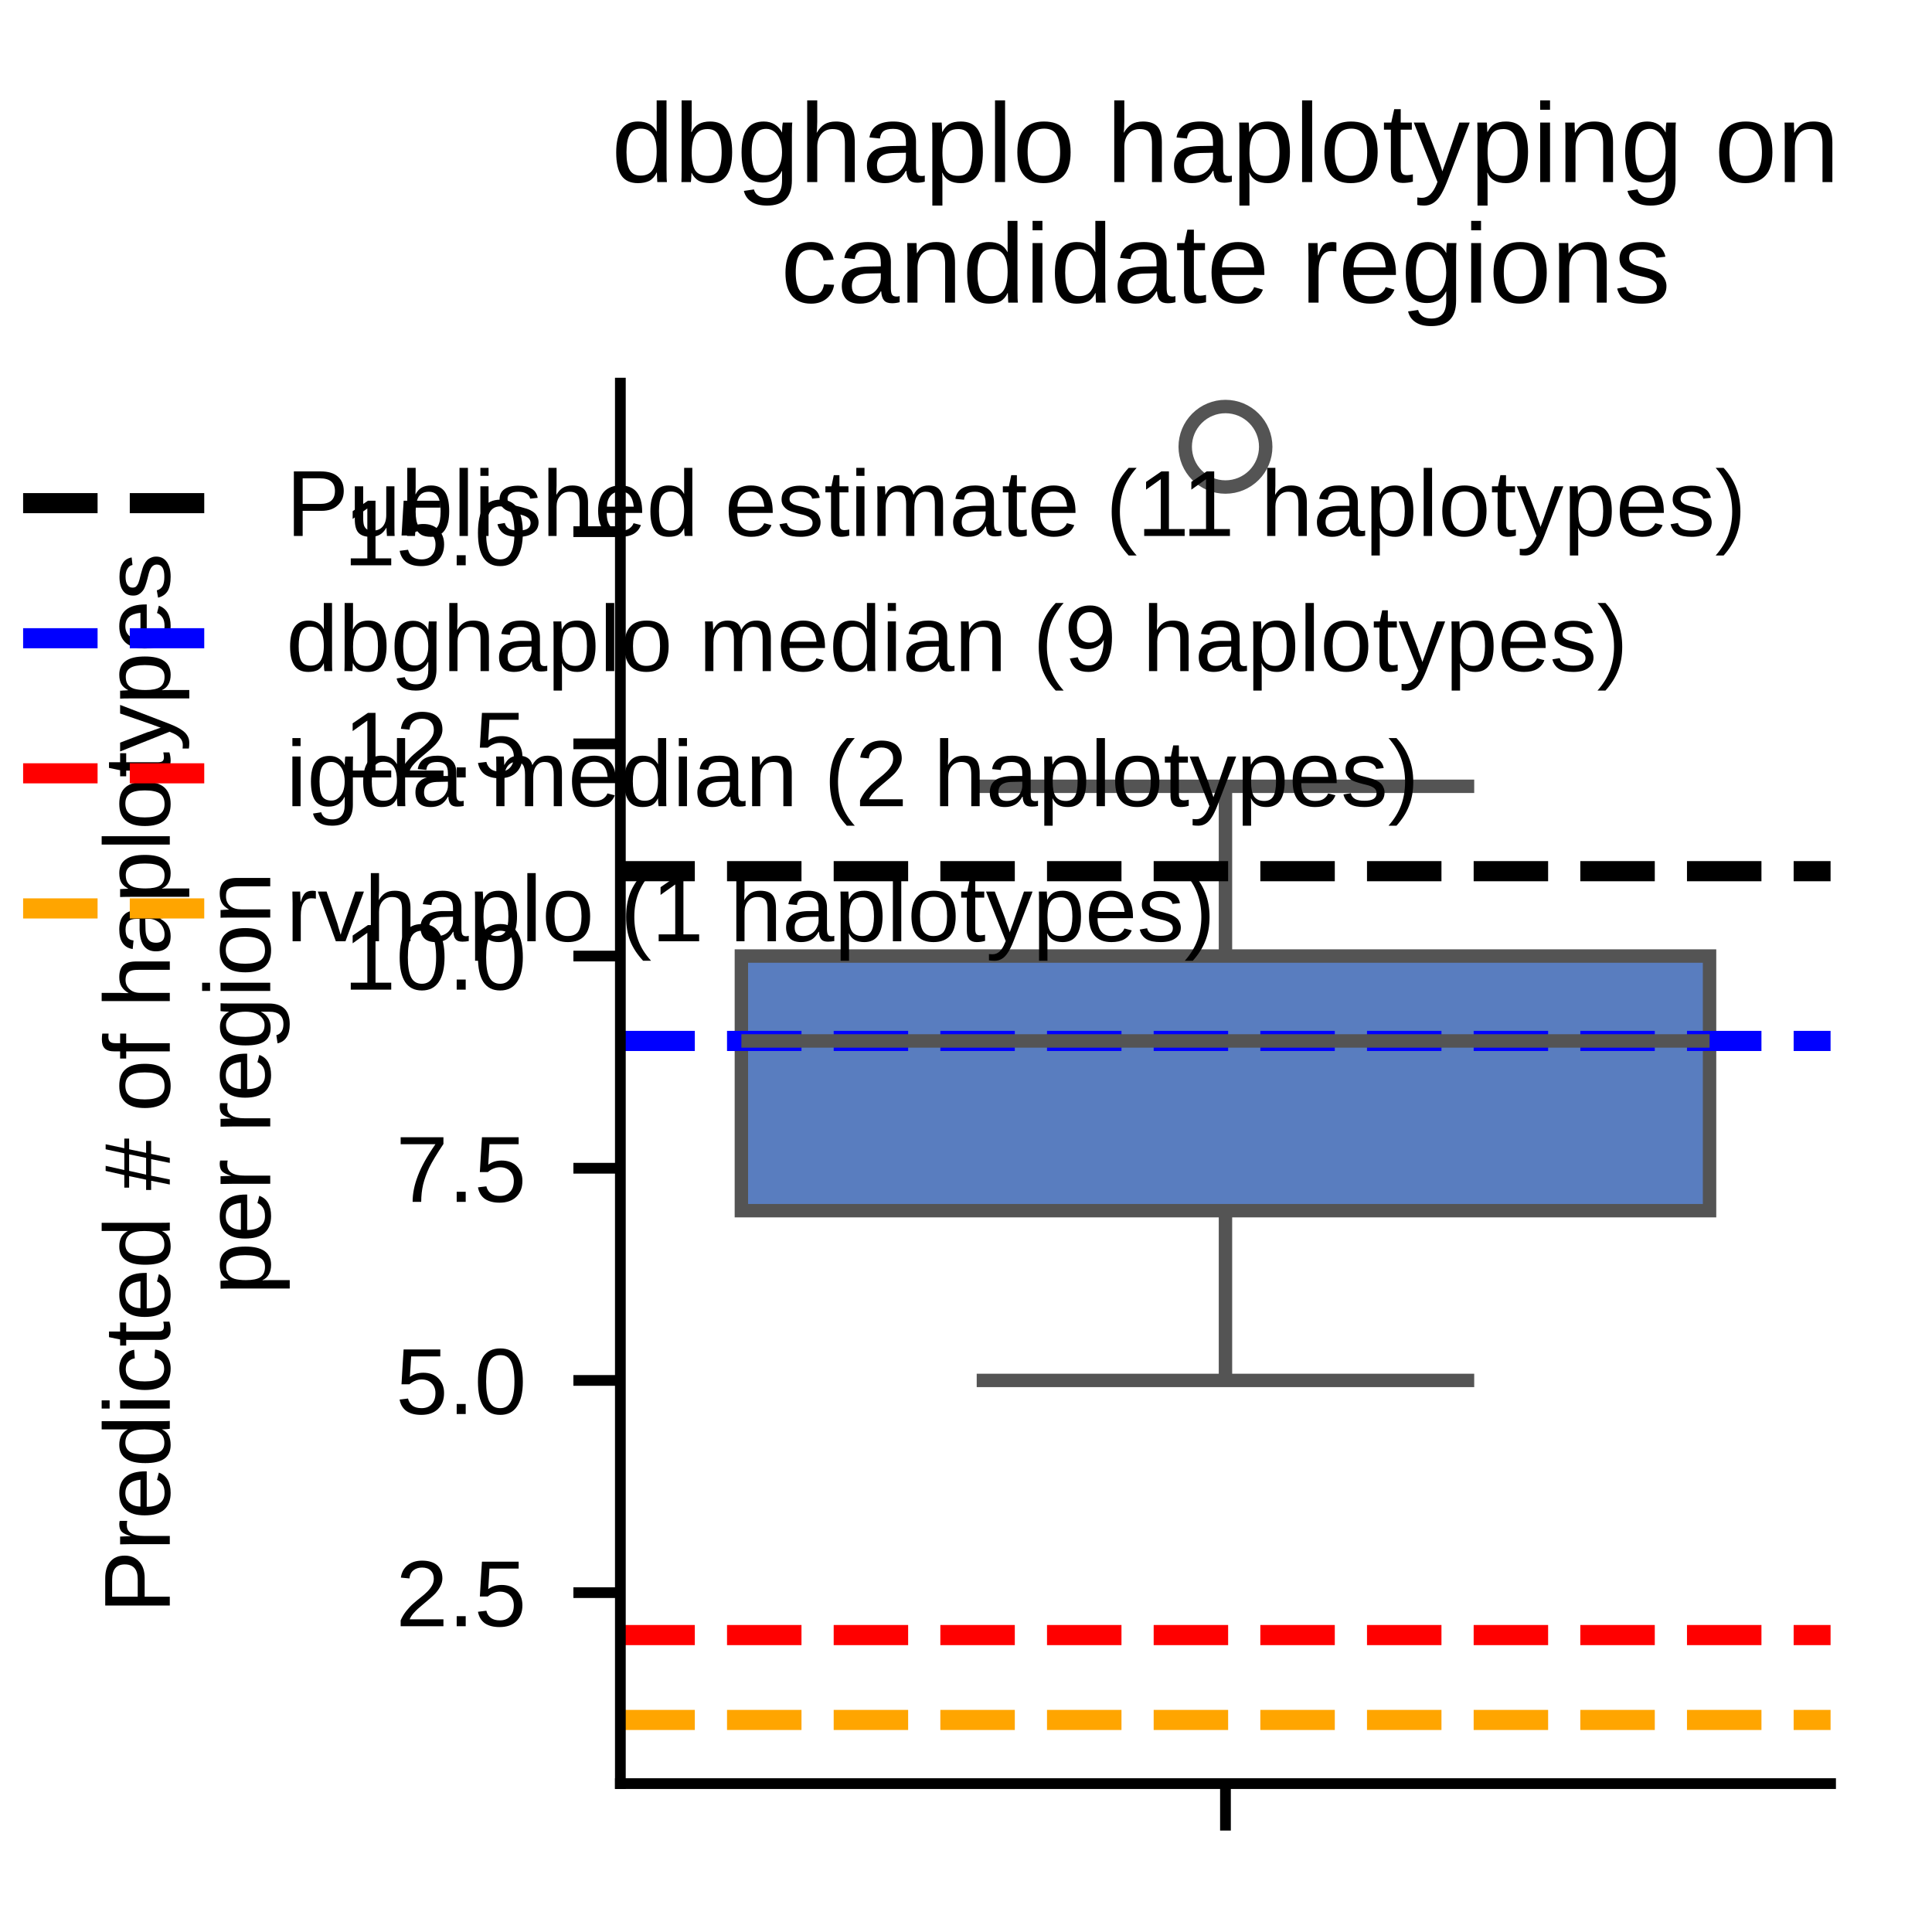
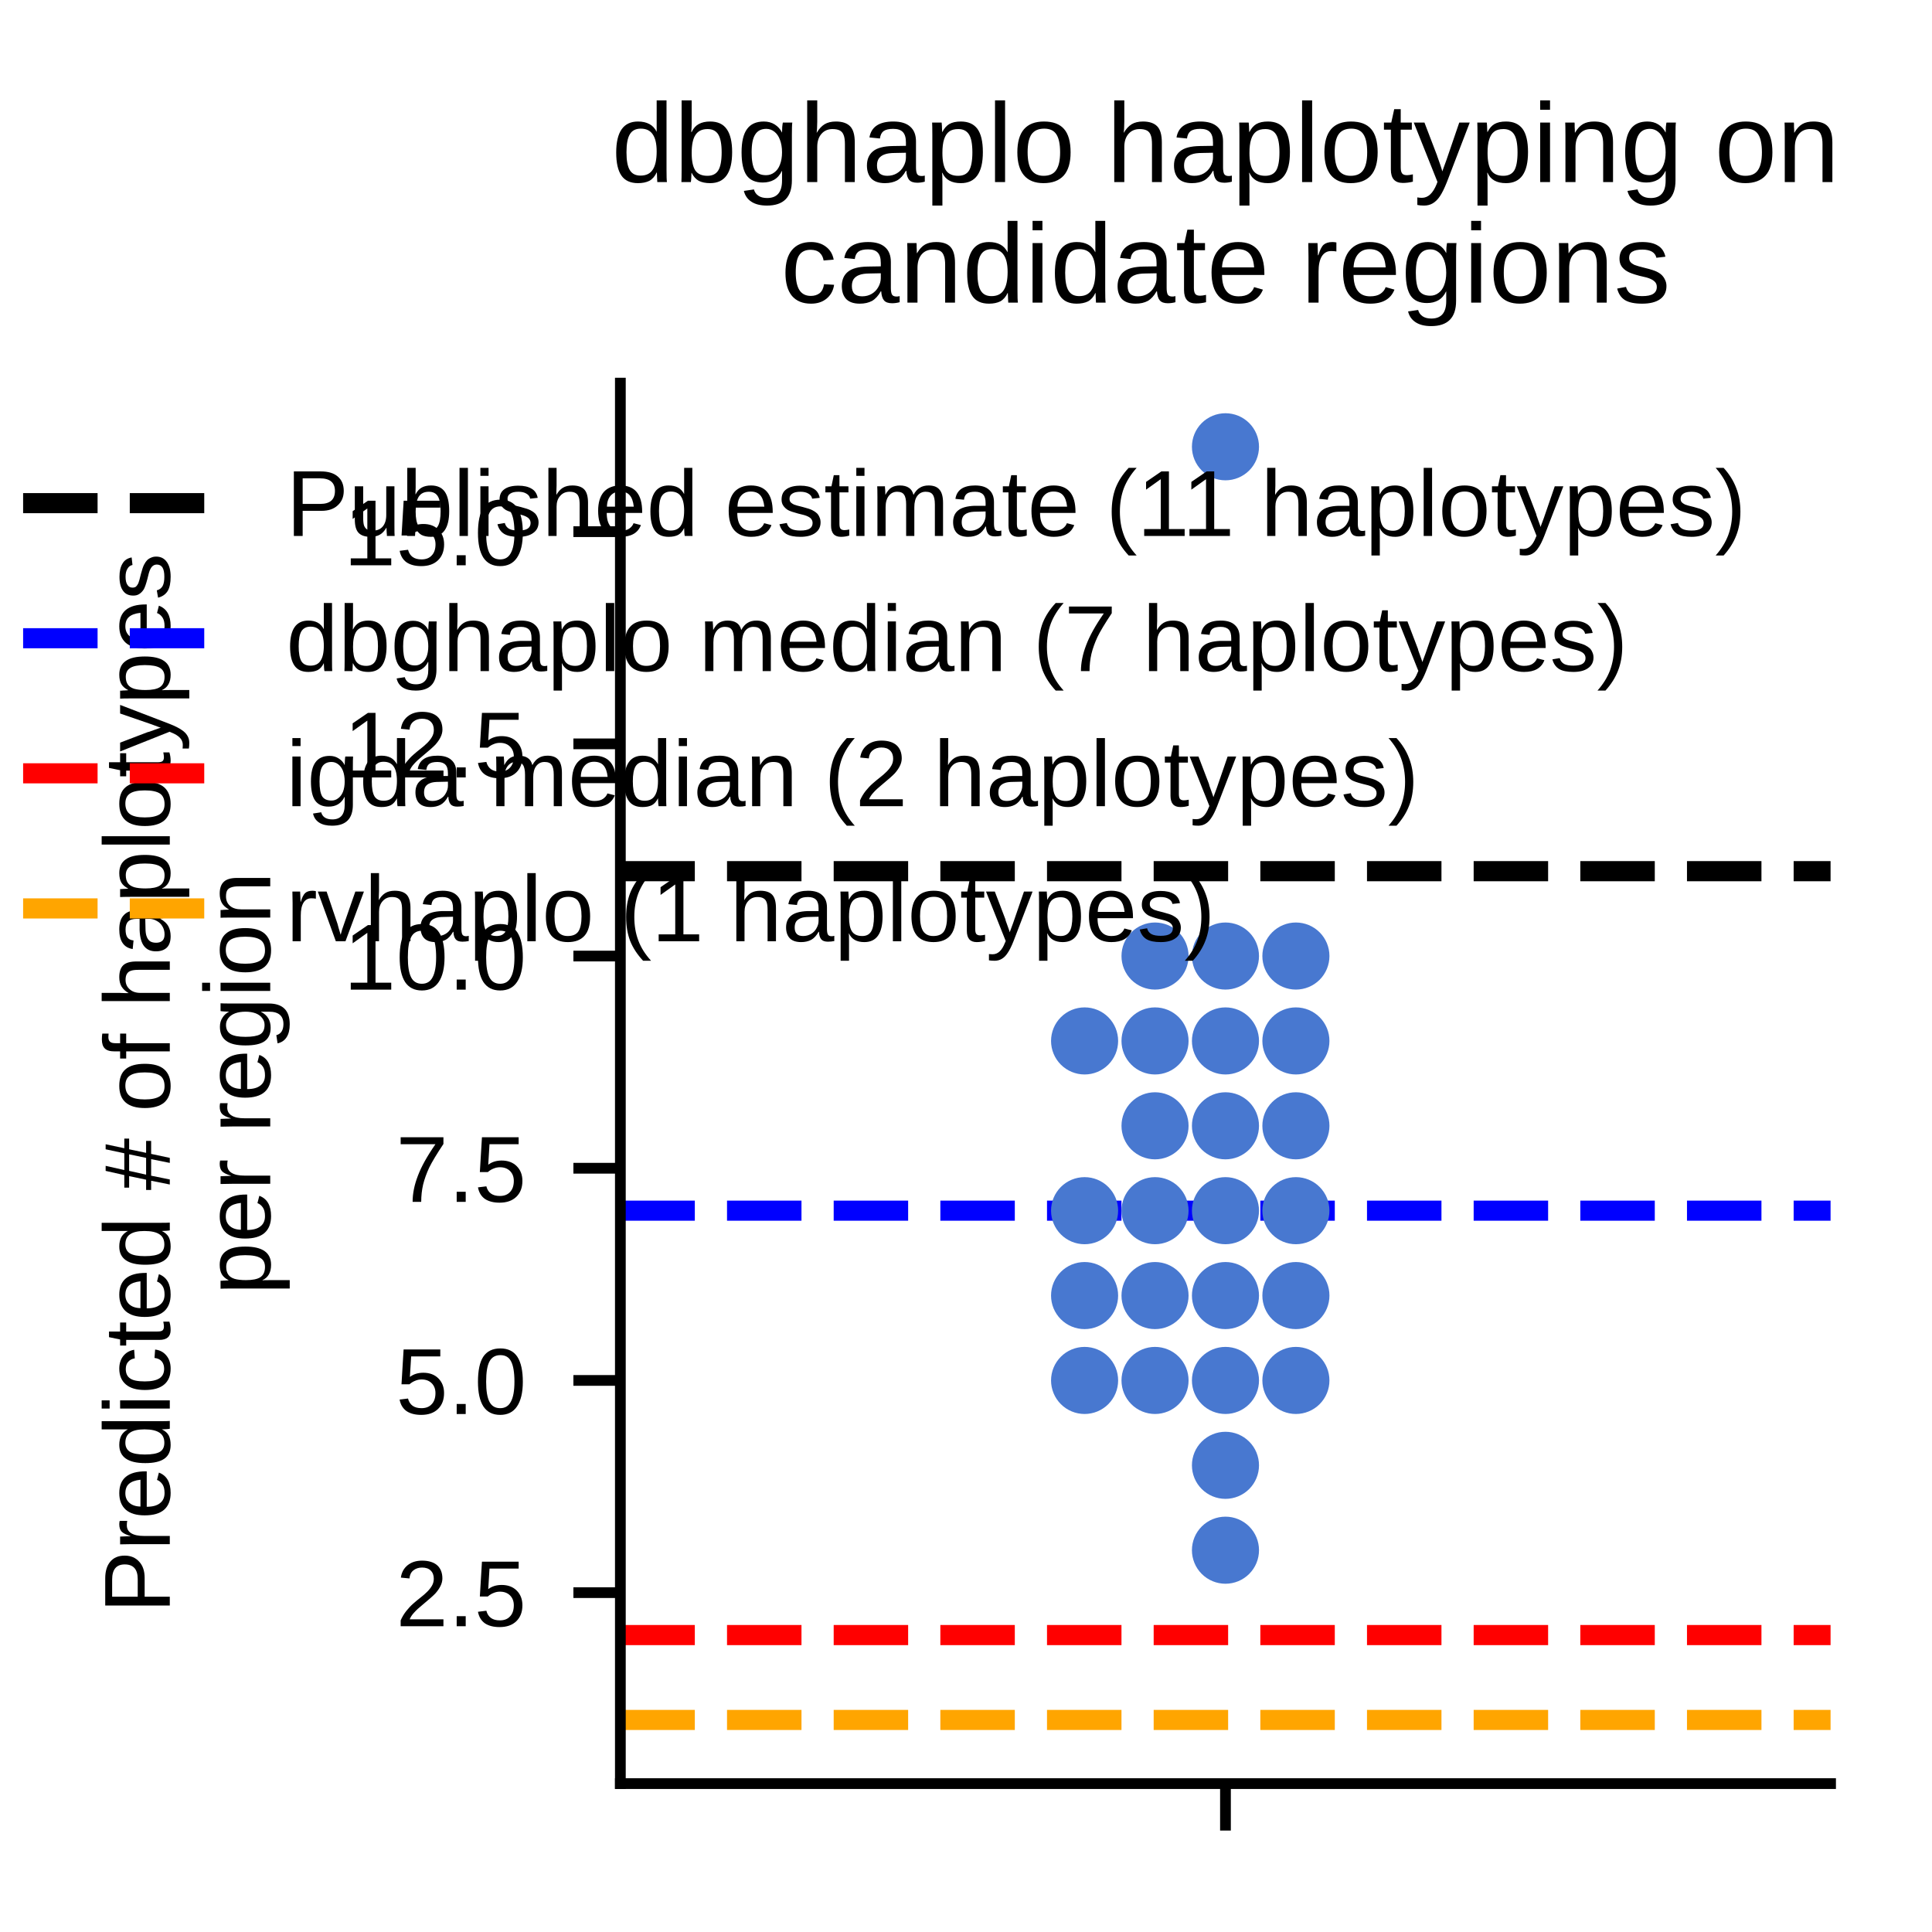
<svg xmlns="http://www.w3.org/2000/svg" xmlns:xlink="http://www.w3.org/1999/xlink" width="144pt" height="144pt" viewBox="0 0 144 144" version="1.1">
  <defs>
    <style type="text/css">*{stroke-linejoin: round; stroke-linecap: butt}</style>
  </defs>
  <g id="figure_1">
    <g id="patch_1">
      <path d="M 0 144  L 144 144  L 144 0  L 0 0  z " style="fill: #ffffff" />
    </g>
    <g id="axes_1">
      <g id="patch_2">
        <path d="M 46.238 132.94  L 136.44 132.94  L 136.44 28.556  L 46.238 28.556  z " style="fill: #ffffff" />
      </g>
      <g id="matplotlib.axis_1">
        <g id="xtick_1">
          <g id="line2d_1">
            <defs>
-               <path id="mb0b49dbd86" d="M 0 0  L 0 3.5  " style="stroke: #000000; stroke-width: 0.8" />
+               <path id="m2ea497ce16" d="M 0 0  L 0 3.5  " style="stroke: #000000; stroke-width: 0.8" />
            </defs>
            <g>
-               <use xlink:href="#mb0b49dbd86" x="91.339" y="132.94" style="stroke: #000000; stroke-width: 0.8" />
+               <use xlink:href="#m2ea497ce16" x="91.339" y="132.94" style="stroke: #000000; stroke-width: 0.8" />
            </g>
          </g>
        </g>
      </g>
      <g id="matplotlib.axis_2">
        <g id="ytick_1">
          <g id="line2d_2">
            <defs>
-               <path id="m91787840b7" d="M 0 0  L -3.5 0  " style="stroke: #000000; stroke-width: 0.8" />
+               <path id="m097a056368" d="M 0 0  L -3.5 0  " style="stroke: #000000; stroke-width: 0.8" />
            </defs>
            <g>
-               <use xlink:href="#m91787840b7" x="46.238" y="118.706" style="stroke: #000000; stroke-width: 0.8" />
+               <use xlink:href="#m097a056368" x="46.238" y="118.706" style="stroke: #000000; stroke-width: 0.8" />
            </g>
          </g>
          <g id="text_1">
            <text style="font: 7px 'arial'; text-anchor: end" x="39.238" y="121.211" transform="rotate(-0 39.23756 121.211)">2.5</text>
          </g>
        </g>
        <g id="ytick_2">
          <g id="line2d_3">
            <g>
-               <use xlink:href="#m91787840b7" x="46.238" y="102.89" style="stroke: #000000; stroke-width: 0.8" />
+               <use xlink:href="#m097a056368" x="46.238" y="102.89" style="stroke: #000000; stroke-width: 0.8" />
            </g>
          </g>
          <g id="text_2">
            <text style="font: 7px 'arial'; text-anchor: end" x="39.238" y="105.395" transform="rotate(-0 39.23756 105.3952)">5.0</text>
          </g>
        </g>
        <g id="ytick_3">
          <g id="line2d_4">
            <g>
-               <use xlink:href="#m91787840b7" x="46.238" y="87.074" style="stroke: #000000; stroke-width: 0.8" />
+               <use xlink:href="#m097a056368" x="46.238" y="87.074" style="stroke: #000000; stroke-width: 0.8" />
            </g>
          </g>
          <g id="text_3">
            <text style="font: 7px 'arial'; text-anchor: end" x="39.238" y="89.579" transform="rotate(-0 39.23756 89.57935)">7.5</text>
          </g>
        </g>
        <g id="ytick_4">
          <g id="line2d_5">
            <g>
-               <use xlink:href="#m91787840b7" x="46.238" y="71.258" style="stroke: #000000; stroke-width: 0.8" />
+               <use xlink:href="#m097a056368" x="46.238" y="71.258" style="stroke: #000000; stroke-width: 0.8" />
            </g>
          </g>
          <g id="text_4">
            <text style="font: 7px 'arial'; text-anchor: end" x="39.238" y="73.764" transform="rotate(-0 39.23756 73.76353)">10.0</text>
          </g>
        </g>
        <g id="ytick_5">
          <g id="line2d_6">
            <g>
-               <use xlink:href="#m91787840b7" x="46.238" y="55.442" style="stroke: #000000; stroke-width: 0.8" />
+               <use xlink:href="#m097a056368" x="46.238" y="55.442" style="stroke: #000000; stroke-width: 0.8" />
            </g>
          </g>
          <g id="text_5">
            <text style="font: 7px 'arial'; text-anchor: end" x="39.238" y="57.948" transform="rotate(-0 39.23756 57.94771)">12.5</text>
          </g>
        </g>
        <g id="ytick_6">
          <g id="line2d_7">
            <g>
-               <use xlink:href="#m91787840b7" x="46.238" y="39.627" style="stroke: #000000; stroke-width: 0.8" />
+               <use xlink:href="#m097a056368" x="46.238" y="39.627" style="stroke: #000000; stroke-width: 0.8" />
            </g>
          </g>
          <g id="text_6">
            <text style="font: 7px 'arial'; text-anchor: end" x="39.238" y="42.132" transform="rotate(-0 39.23756 42.13188)">15.0</text>
          </g>
        </g>
        <g id="text_7">
          <text style="font: 7px 'arial'" transform="translate(12.65578 120.2431) rotate(-90)">Predicted # of haplotypes</text>
          <text style="font: 7px 'arial'" transform="translate(20.14163 96.50654) rotate(-90)">per region</text>
        </g>
      </g>
-       <g id="patch_3">
-         <path d="M 55.258 90.237  L 127.42 90.237  L 127.42 71.258  L 55.258 71.258  L 55.258 90.237  z " clip-path="url(#p4872939196)" style="fill: #597dbf; stroke: #545454; stroke-linejoin: miter" />
-       </g>
      <g id="line2d_8">
-         <path d="M 91.339 90.237  L 91.339 102.89  " clip-path="url(#p4872939196)" style="fill: none; stroke: #545454" />
+         <path d="M 46.238 64.932  L 136.44 64.932  " clip-path="url(#p86d92ddc83)" style="fill: none; stroke-dasharray: 5.55,2.4; stroke-dashoffset: 0; stroke: #000000; stroke-width: 1.5" />
      </g>
      <g id="line2d_9">
-         <path d="M 91.339 71.258  L 91.339 58.606  " clip-path="url(#p4872939196)" style="fill: none; stroke: #545454" />
+         <path d="M 46.238 90.237  L 136.44 90.237  " clip-path="url(#p86d92ddc83)" style="fill: none; stroke-dasharray: 5.55,2.4; stroke-dashoffset: 0; stroke: #0000ff; stroke-width: 1.5" />
      </g>
      <g id="line2d_10">
-         <path d="M 73.298 102.89  L 109.379 102.89  " clip-path="url(#p4872939196)" style="fill: none; stroke: #545454; stroke-linecap: square" />
+         <path d="M 46.238 121.869  L 136.44 121.869  " clip-path="url(#p86d92ddc83)" style="fill: none; stroke-dasharray: 5.55,2.4; stroke-dashoffset: 0; stroke: #ff0000; stroke-width: 1.5" />
      </g>
      <g id="line2d_11">
-         <path d="M 73.298 58.606  L 109.379 58.606  " clip-path="url(#p4872939196)" style="fill: none; stroke: #545454; stroke-linecap: square" />
+         <path d="M 46.238 128.195  L 136.44 128.195  " clip-path="url(#p86d92ddc83)" style="fill: none; stroke-dasharray: 5.55,2.4; stroke-dashoffset: 0; stroke: #ffa500; stroke-width: 1.5" />
      </g>
-       <g id="line2d_12">
-         <defs>
-           <path id="mbad245df87" d="M 0 3  C 0.796 3 1.559 2.684 2.121 2.121  C 2.684 1.559 3 0.796 3 0  C 3 -0.796 2.684 -1.559 2.121 -2.121  C 1.559 -2.684 0.796 -3 0 -3  C -0.796 -3 -1.559 -2.684 -2.121 -2.121  C -2.684 -1.559 -3 -0.796 -3 0  C -3 0.796 -2.684 1.559 -2.121 2.121  C -1.559 2.684 -0.796 3 0 3  z " style="stroke: #545454" />
-         </defs>
-         <g clip-path="url(#p4872939196)">
-           <use xlink:href="#mbad245df87" x="91.339" y="33.3" style="fill-opacity: 0; stroke: #545454" />
-         </g>
-       </g>
-       <g id="line2d_13">
-         <path d="M 46.238 64.932  L 136.44 64.932  " clip-path="url(#p4872939196)" style="fill: none; stroke-dasharray: 5.55,2.4; stroke-dashoffset: 0; stroke: #000000; stroke-width: 1.5" />
-       </g>
-       <g id="line2d_14">
-         <path d="M 46.238 77.585  L 136.44 77.585  " clip-path="url(#p4872939196)" style="fill: none; stroke-dasharray: 5.55,2.4; stroke-dashoffset: 0; stroke: #0000ff; stroke-width: 1.5" />
-       </g>
-       <g id="line2d_15">
-         <path d="M 46.238 121.869  L 136.44 121.869  " clip-path="url(#p4872939196)" style="fill: none; stroke-dasharray: 5.55,2.4; stroke-dashoffset: 0; stroke: #ff0000; stroke-width: 1.5" />
-       </g>
-       <g id="line2d_16">
-         <path d="M 46.238 128.195  L 136.44 128.195  " clip-path="url(#p4872939196)" style="fill: none; stroke-dasharray: 5.55,2.4; stroke-dashoffset: 0; stroke: #ffa500; stroke-width: 1.5" />
-       </g>
-       <g id="line2d_17">
-         <path d="M 55.258 77.585  L 127.42 77.585  " clip-path="url(#p4872939196)" style="fill: none; stroke: #545454" />
+       <g id="patch_3">
+         <path d="M 46.238 132.94  L 46.238 28.556  " style="fill: none; stroke: #000000; stroke-width: 0.8; stroke-linejoin: miter; stroke-linecap: square" />
      </g>
      <g id="patch_4">
-         <path d="M 46.238 132.94  L 46.238 28.556  " style="fill: none; stroke: #000000; stroke-width: 0.8; stroke-linejoin: miter; stroke-linecap: square" />
+         <path d="M 46.238 132.94  L 136.44 132.94  " style="fill: none; stroke: #000000; stroke-width: 0.8; stroke-linejoin: miter; stroke-linecap: square" />
      </g>
-       <g id="patch_5">
-         <path d="M 46.238 132.94  L 136.44 132.94  " style="fill: none; stroke: #000000; stroke-width: 0.8; stroke-linejoin: miter; stroke-linecap: square" />
+       <g id="PathCollection_1">
+         <defs>
+           <path id="me72f7b1074" d="M 0 2.5  C 0.663 2.5 1.299 2.237 1.768 1.768  C 2.237 1.299 2.5 0.663 2.5 0  C 2.5 -0.663 2.237 -1.299 1.768 -1.768  C 1.299 -2.237 0.663 -2.5 0 -2.5  C -0.663 -2.5 -1.299 -2.237 -1.768 -1.768  C -2.237 -1.299 -2.5 -0.663 -2.5 0  C -2.5 0.663 -2.237 1.299 -1.768 1.768  C -1.299 2.237 -0.663 2.5 0 2.5  z " />
+         </defs>
+         <g clip-path="url(#p86d92ddc83)">
+           <use xlink:href="#me72f7b1074" x="91.339" y="90.237" style="fill: #4878d0" />
+           <use xlink:href="#me72f7b1074" x="91.339" y="102.89" style="fill: #4878d0" />
+           <use xlink:href="#me72f7b1074" x="96.589" y="83.911" style="fill: #4878d0" />
+           <use xlink:href="#me72f7b1074" x="86.089" y="102.89" style="fill: #4878d0" />
+           <use xlink:href="#me72f7b1074" x="96.589" y="102.89" style="fill: #4878d0" />
+           <use xlink:href="#me72f7b1074" x="86.089" y="96.564" style="fill: #4878d0" />
+           <use xlink:href="#me72f7b1074" x="96.589" y="96.564" style="fill: #4878d0" />
+           <use xlink:href="#me72f7b1074" x="80.839" y="96.564" style="fill: #4878d0" />
+           <use xlink:href="#me72f7b1074" x="86.089" y="90.237" style="fill: #4878d0" />
+           <use xlink:href="#me72f7b1074" x="80.839" y="102.89" style="fill: #4878d0" />
+           <use xlink:href="#me72f7b1074" x="96.589" y="90.237" style="fill: #4878d0" />
+           <use xlink:href="#me72f7b1074" x="91.339" y="115.543" style="fill: #4878d0" />
+           <use xlink:href="#me72f7b1074" x="96.589" y="71.258" style="fill: #4878d0" />
+           <use xlink:href="#me72f7b1074" x="91.339" y="109.216" style="fill: #4878d0" />
+           <use xlink:href="#me72f7b1074" x="80.839" y="77.585" style="fill: #4878d0" />
+           <use xlink:href="#me72f7b1074" x="91.339" y="83.911" style="fill: #4878d0" />
+           <use xlink:href="#me72f7b1074" x="91.339" y="77.585" style="fill: #4878d0" />
+           <use xlink:href="#me72f7b1074" x="86.089" y="77.585" style="fill: #4878d0" />
+           <use xlink:href="#me72f7b1074" x="80.839" y="90.237" style="fill: #4878d0" />
+           <use xlink:href="#me72f7b1074" x="91.339" y="96.564" style="fill: #4878d0" />
+           <use xlink:href="#me72f7b1074" x="91.339" y="71.258" style="fill: #4878d0" />
+           <use xlink:href="#me72f7b1074" x="96.589" y="77.585" style="fill: #4878d0" />
+           <use xlink:href="#me72f7b1074" x="86.089" y="71.258" style="fill: #4878d0" />
+           <use xlink:href="#me72f7b1074" x="91.339" y="33.3" style="fill: #4878d0" />
+           <use xlink:href="#me72f7b1074" x="86.089" y="83.911" style="fill: #4878d0" />
+         </g>
      </g>
      <g id="text_8">
        <text style="font: 8.4px 'arial'" transform="translate(45.56928 13.57256)">dbghaplo haplotyping on</text>
        <text style="font: 8.4px 'arial'" transform="translate(58.18438 22.55558)">candidate regions</text>
      </g>
      <g id="legend_1">
-         <g id="line2d_18">
+         <g id="line2d_12">
          <path d="M 1.723 37.501  L 8.723 37.501  L 15.723 37.501  " style="fill: none; stroke-dasharray: 5.55,2.4; stroke-dashoffset: 0; stroke: #000000; stroke-width: 1.5" />
        </g>
        <g id="text_9">
          <text style="font: 7px 'arial'; text-anchor: start" x="21.323" y="39.951" transform="rotate(-0 21.32281 39.95136)">Published estimate (11 haplotypes)</text>
        </g>
-         <g id="line2d_19">
+         <g id="line2d_13">
          <path d="M 1.723 47.57  L 8.723 47.57  L 15.723 47.57  " style="fill: none; stroke-dasharray: 5.55,2.4; stroke-dashoffset: 0; stroke: #0000ff; stroke-width: 1.5" />
        </g>
        <g id="text_10">
-           <text style="font: 7px 'arial'; text-anchor: start" x="21.323" y="50.02" transform="rotate(-0 21.32281 50.02042)">dbghaplo median (9 haplotypes)</text>
+           <text style="font: 7px 'arial'; text-anchor: start" x="21.323" y="50.02" transform="rotate(-0 21.32281 50.02042)">dbghaplo median (7 haplotypes)</text>
        </g>
-         <g id="line2d_20">
+         <g id="line2d_14">
          <path d="M 1.723 57.639  L 8.723 57.639  L 15.723 57.639  " style="fill: none; stroke-dasharray: 5.55,2.4; stroke-dashoffset: 0; stroke: #ff0000; stroke-width: 1.5" />
        </g>
        <g id="text_11">
          <text style="font: 7px 'arial'; text-anchor: start" x="21.323" y="60.089" transform="rotate(-0 21.32281 60.08948)">igda median (2 haplotypes)</text>
        </g>
-         <g id="line2d_21">
+         <g id="line2d_15">
          <path d="M 1.723 67.709  L 8.723 67.709  L 15.723 67.709  " style="fill: none; stroke-dasharray: 5.55,2.4; stroke-dashoffset: 0; stroke: #ffa500; stroke-width: 1.5" />
        </g>
        <g id="text_12">
          <text style="font: 7px 'arial'; text-anchor: start" x="21.323" y="70.159" transform="rotate(-0 21.32281 70.15854)">rvhaplo (1 haplotypes)</text>
        </g>
      </g>
    </g>
  </g>
  <defs>
-     <clipPath id="p4872939196">
+     <clipPath id="p86d92ddc83">
      <rect x="46.238" y="28.556" width="90.202" height="104.384" />
    </clipPath>
  </defs>
</svg>
